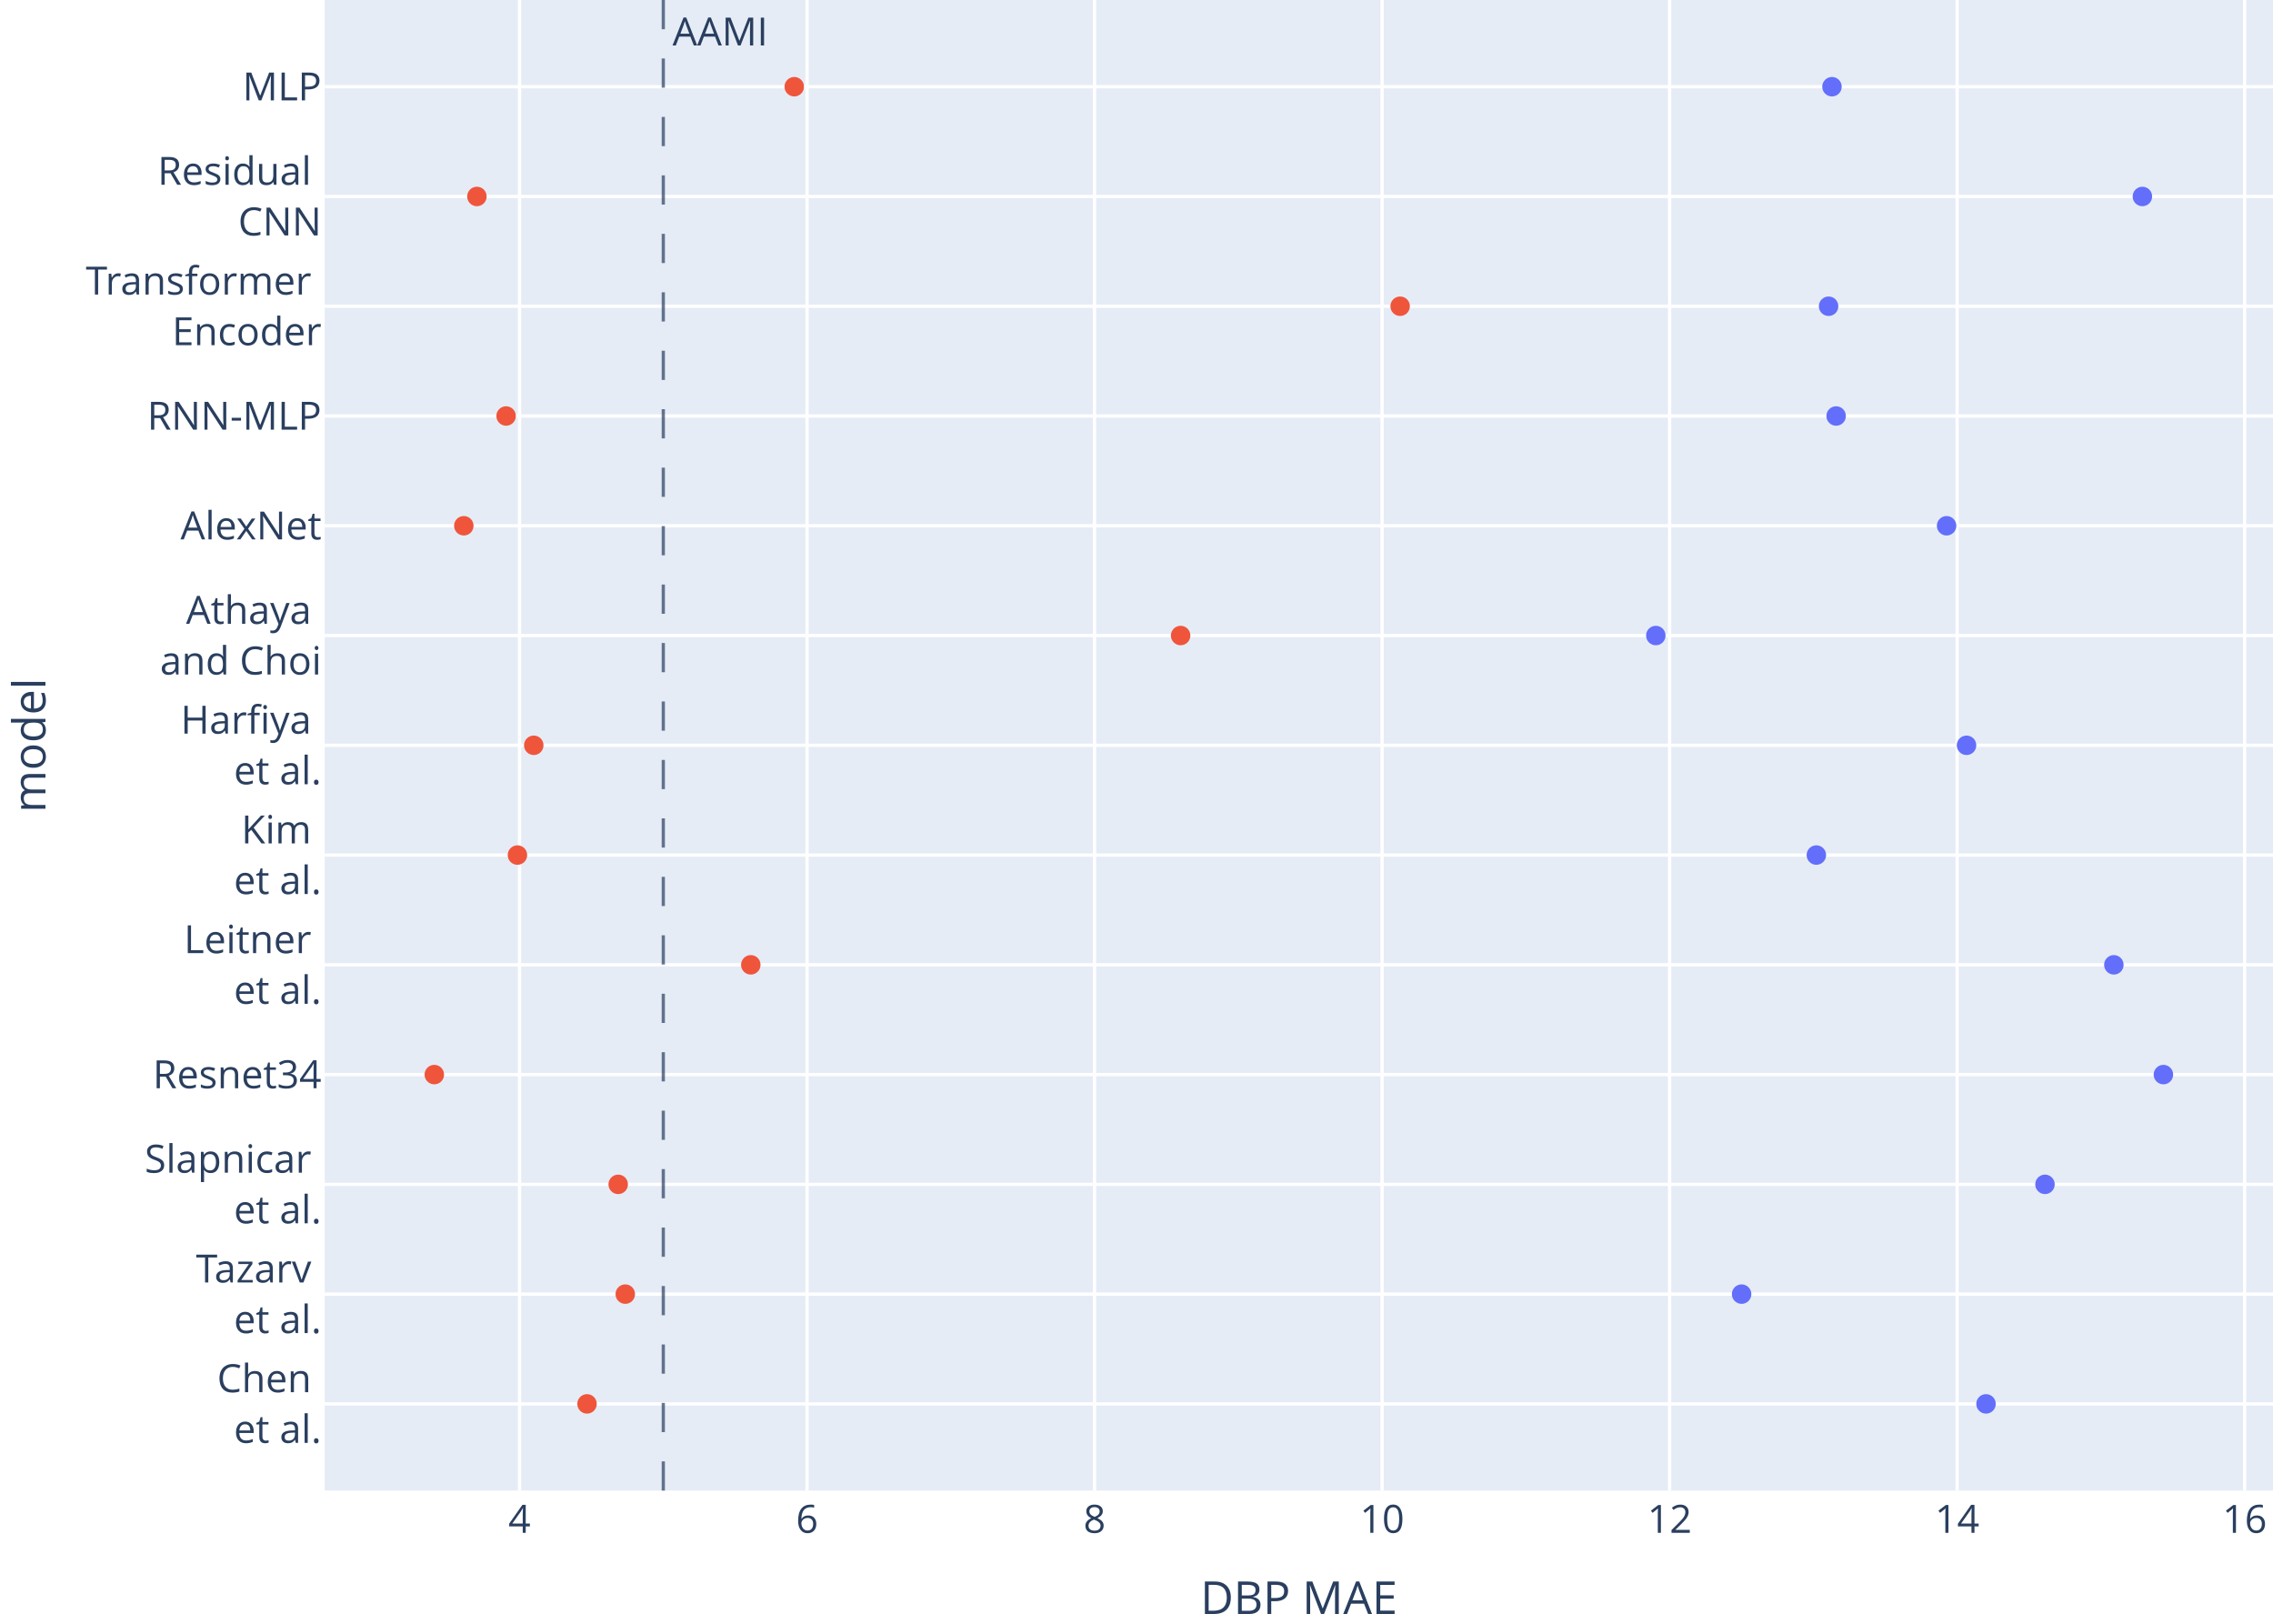
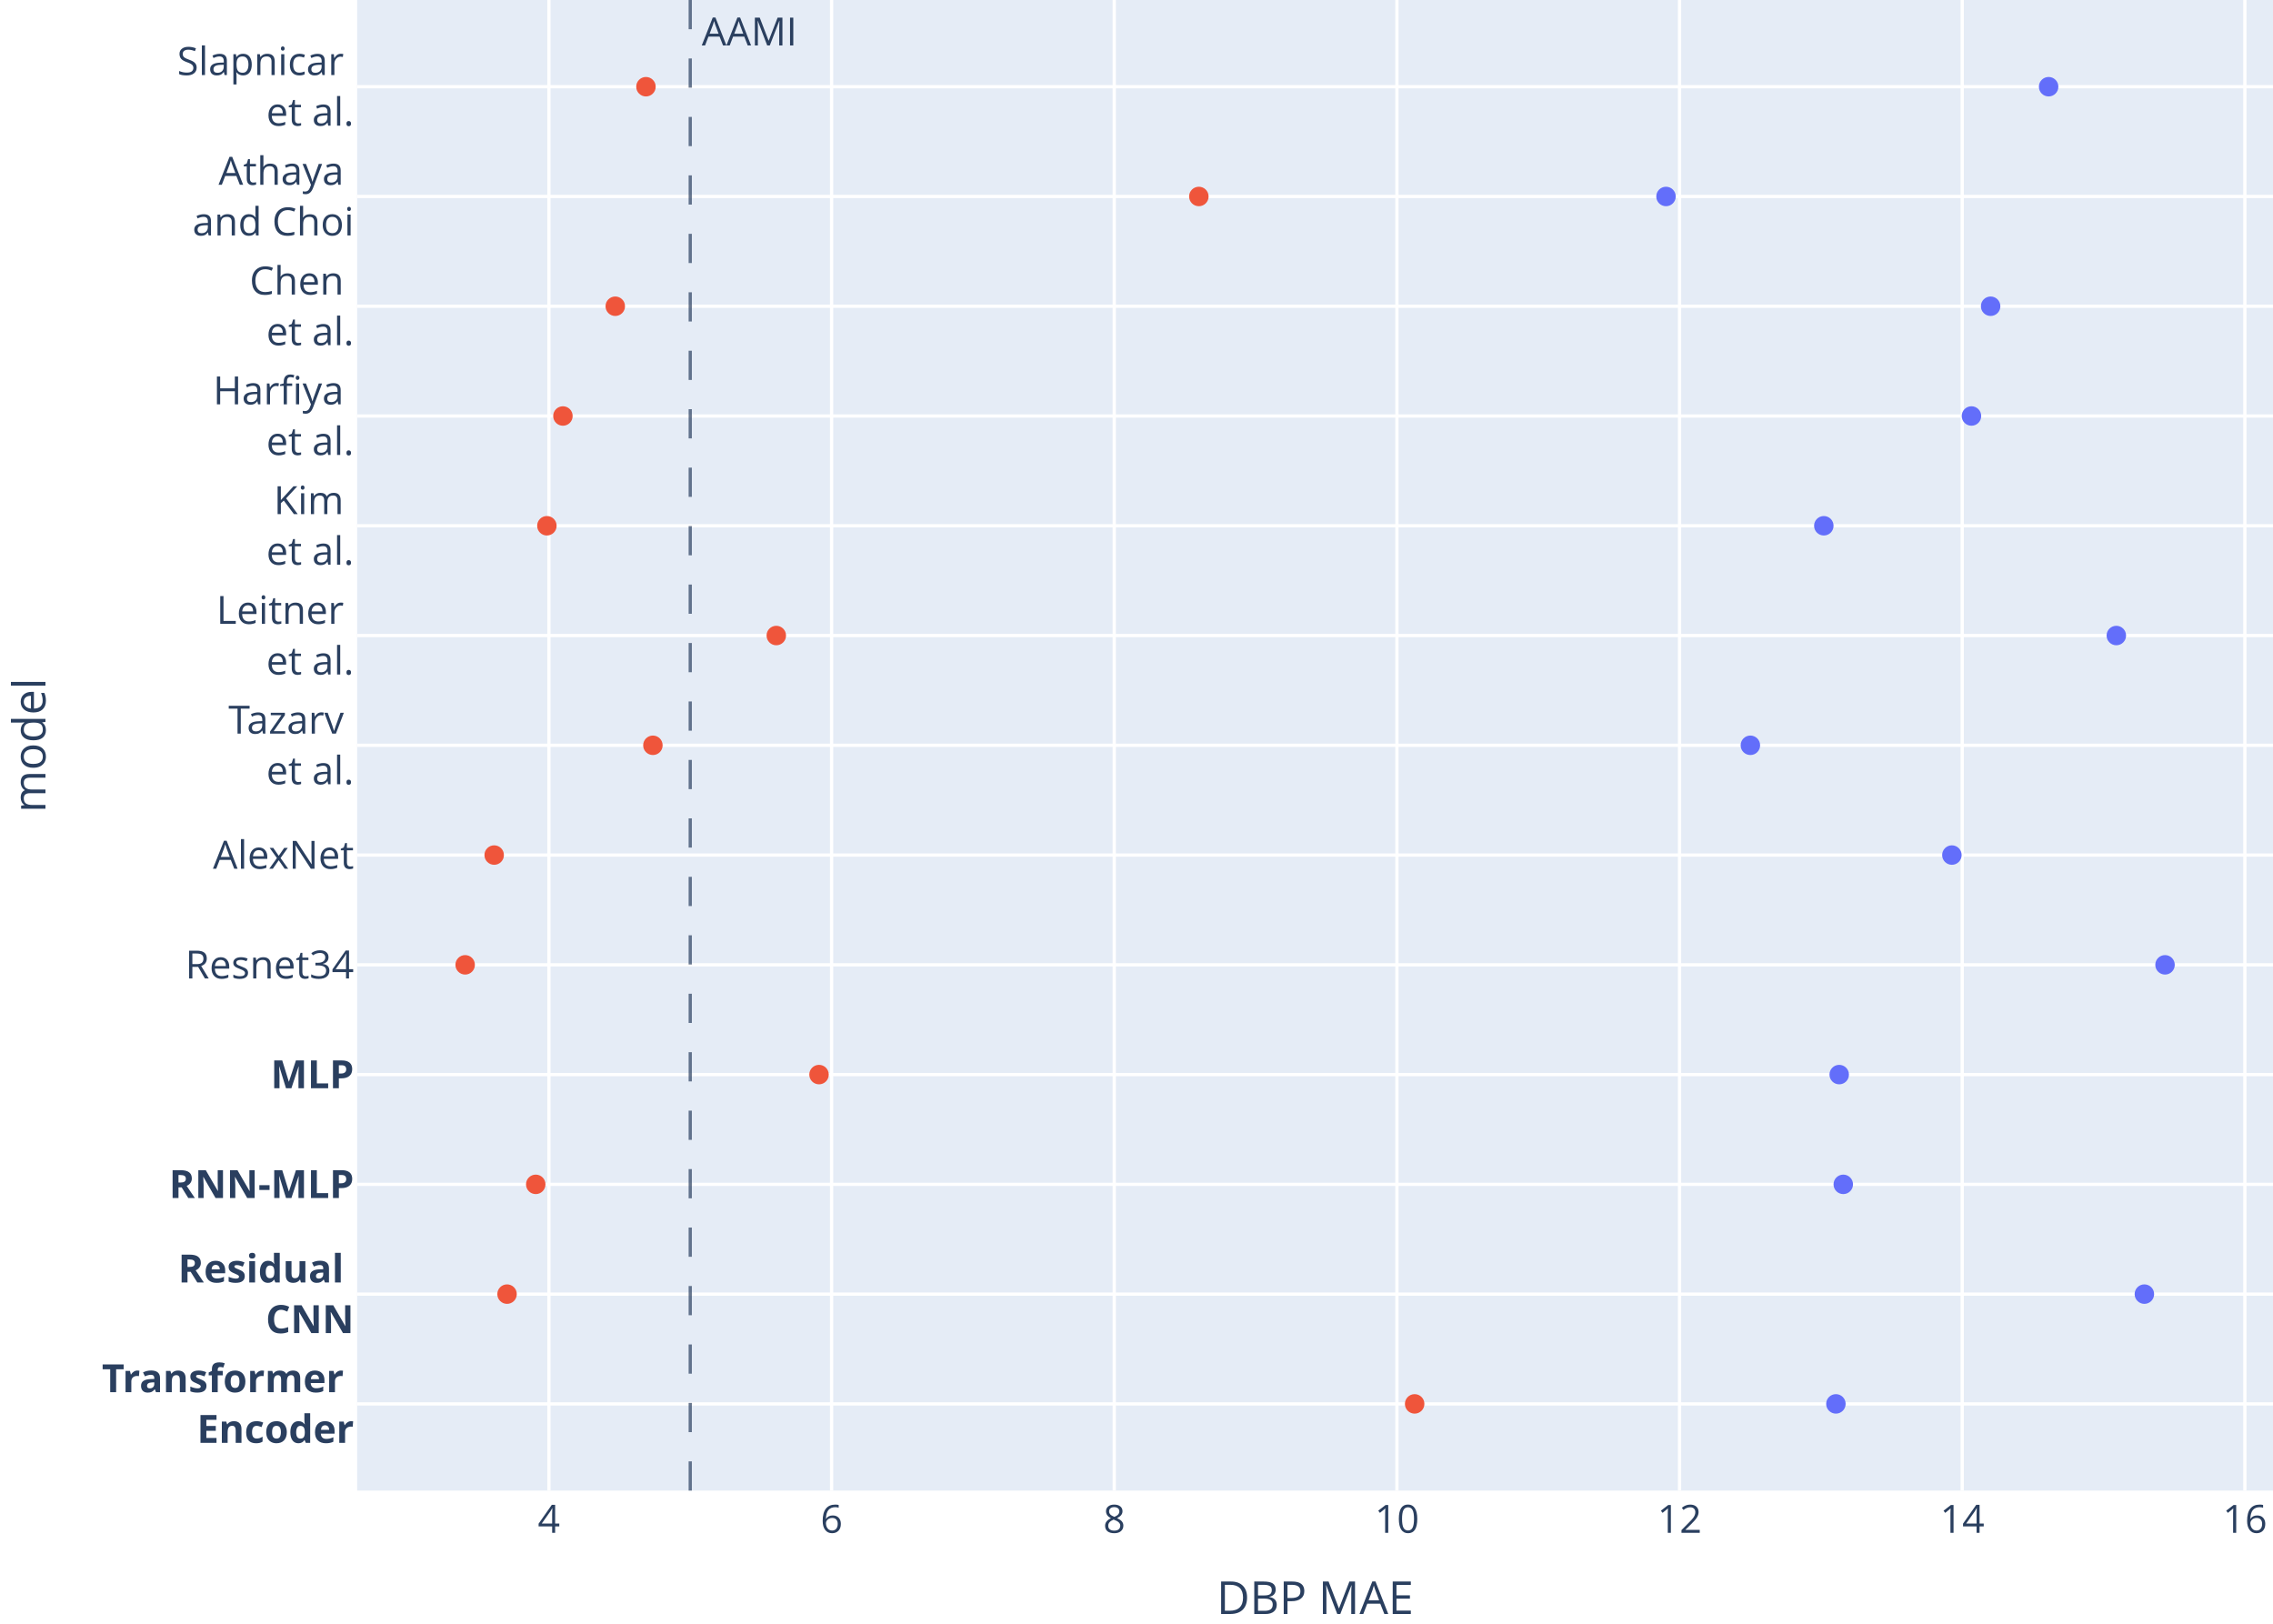
<svg xmlns="http://www.w3.org/2000/svg" class="main-svg" width="700" height="500" style="" viewBox="0 0 700 500">
  <rect x="0" y="0" width="700" height="500" style="fill: rgb(255, 255, 255); fill-opacity: 1;" />
-   <defs id="defs-914292">
+   <defs id="defs-91b595">
    <g class="clips">
-       <clipPath id="clip914292xyplot" class="plotclip">
-         <rect width="600" height="459" />
-       </clipPath>
-       <clipPath class="axesclip" id="clip914292x">
-         <rect x="100" y="0" width="600" height="500" />
-       </clipPath>
-       <clipPath class="axesclip" id="clip914292y">
+       <clipPath id="clip91b595xyplot" class="plotclip">
+         <rect width="590" height="459" />
+       </clipPath>
+       <clipPath class="axesclip" id="clip91b595x">
+         <rect x="110" y="0" width="590" height="500" />
+       </clipPath>
+       <clipPath class="axesclip" id="clip91b595y">
        <rect x="0" y="0" width="700" height="459" />
      </clipPath>
-       <clipPath class="axesclip" id="clip914292xy">
-         <rect x="100" y="0" width="600" height="459" />
+       <clipPath class="axesclip" id="clip91b595xy">
+         <rect x="110" y="0" width="590" height="459" />
      </clipPath>
    </g>
    <g class="gradients" />
    <g class="patterns" />
  </defs>
  <g class="bglayer">
-     <rect class="bg" x="100" y="0" width="600" height="459" style="fill: rgb(229, 236, 246); fill-opacity: 1; stroke-width: 0;" />
+     <rect class="bg" x="110" y="0" width="590" height="459" style="fill: rgb(229, 236, 246); fill-opacity: 1; stroke-width: 0;" />
  </g>
  <g class="layer-below">
    <g class="imagelayer" />
    <g class="shapelayer" />
  </g>
  <g class="cartesianlayer">
    <g class="subplot xy">
      <g class="layer-subplot">
        <g class="shapelayer" />
        <g class="imagelayer" />
      </g>
      <g class="minor-gridlayer">
        <g class="x" />
        <g class="y" />
      </g>
      <g class="gridlayer">
        <g class="x">
-           <path class="xgrid crisp" transform="translate(159.99,0)" d="M0,0v459" style="stroke: rgb(255, 255, 255); stroke-opacity: 1; stroke-width: 1px;" />
-           <path class="xgrid crisp" transform="translate(248.54,0)" d="M0,0v459" style="stroke: rgb(255, 255, 255); stroke-opacity: 1; stroke-width: 1px;" />
-           <path class="xgrid crisp" transform="translate(337.08,0)" d="M0,0v459" style="stroke: rgb(255, 255, 255); stroke-opacity: 1; stroke-width: 1px;" />
-           <path class="xgrid crisp" transform="translate(425.63,0)" d="M0,0v459" style="stroke: rgb(255, 255, 255); stroke-opacity: 1; stroke-width: 1px;" />
-           <path class="xgrid crisp" transform="translate(514.17,0)" d="M0,0v459" style="stroke: rgb(255, 255, 255); stroke-opacity: 1; stroke-width: 1px;" />
-           <path class="xgrid crisp" transform="translate(602.72,0)" d="M0,0v459" style="stroke: rgb(255, 255, 255); stroke-opacity: 1; stroke-width: 1px;" />
-           <path class="xgrid crisp" transform="translate(691.26,0)" d="M0,0v459" style="stroke: rgb(255, 255, 255); stroke-opacity: 1; stroke-width: 1px;" />
+           <path class="xgrid crisp" transform="translate(169.05,0)" d="M0,0v459" style="stroke: rgb(255, 255, 255); stroke-opacity: 1; stroke-width: 1px;" />
+           <path class="xgrid crisp" transform="translate(256.1,0)" d="M0,0v459" style="stroke: rgb(255, 255, 255); stroke-opacity: 1; stroke-width: 1px;" />
+           <path class="xgrid crisp" transform="translate(343.15,0)" d="M0,0v459" style="stroke: rgb(255, 255, 255); stroke-opacity: 1; stroke-width: 1px;" />
+           <path class="xgrid crisp" transform="translate(430.2,0)" d="M0,0v459" style="stroke: rgb(255, 255, 255); stroke-opacity: 1; stroke-width: 1px;" />
+           <path class="xgrid crisp" transform="translate(517.24,0)" d="M0,0v459" style="stroke: rgb(255, 255, 255); stroke-opacity: 1; stroke-width: 1px;" />
+           <path class="xgrid crisp" transform="translate(604.29,0)" d="M0,0v459" style="stroke: rgb(255, 255, 255); stroke-opacity: 1; stroke-width: 1px;" />
+           <path class="xgrid crisp" transform="translate(691.34,0)" d="M0,0v459" style="stroke: rgb(255, 255, 255); stroke-opacity: 1; stroke-width: 1px;" />
        </g>
        <g class="y">
-           <path class="ygrid crisp" transform="translate(0,432.3)" d="M100,0h600" style="stroke: rgb(255, 255, 255); stroke-opacity: 1; stroke-width: 1px;" />
-           <path class="ygrid crisp" transform="translate(0,398.5)" d="M100,0h600" style="stroke: rgb(255, 255, 255); stroke-opacity: 1; stroke-width: 1px;" />
-           <path class="ygrid crisp" transform="translate(0,364.7)" d="M100,0h600" style="stroke: rgb(255, 255, 255); stroke-opacity: 1; stroke-width: 1px;" />
-           <path class="ygrid crisp" transform="translate(0,330.9)" d="M100,0h600" style="stroke: rgb(255, 255, 255); stroke-opacity: 1; stroke-width: 1px;" />
-           <path class="ygrid crisp" transform="translate(0,297.1)" d="M100,0h600" style="stroke: rgb(255, 255, 255); stroke-opacity: 1; stroke-width: 1px;" />
-           <path class="ygrid crisp" transform="translate(0,263.3)" d="M100,0h600" style="stroke: rgb(255, 255, 255); stroke-opacity: 1; stroke-width: 1px;" />
-           <path class="ygrid crisp" transform="translate(0,229.5)" d="M100,0h600" style="stroke: rgb(255, 255, 255); stroke-opacity: 1; stroke-width: 1px;" />
-           <path class="ygrid crisp" transform="translate(0,195.7)" d="M100,0h600" style="stroke: rgb(255, 255, 255); stroke-opacity: 1; stroke-width: 1px;" />
-           <path class="ygrid crisp" transform="translate(0,161.9)" d="M100,0h600" style="stroke: rgb(255, 255, 255); stroke-opacity: 1; stroke-width: 1px;" />
-           <path class="ygrid crisp" transform="translate(0,128.1)" d="M100,0h600" style="stroke: rgb(255, 255, 255); stroke-opacity: 1; stroke-width: 1px;" />
-           <path class="ygrid crisp" transform="translate(0,94.3)" d="M100,0h600" style="stroke: rgb(255, 255, 255); stroke-opacity: 1; stroke-width: 1px;" />
-           <path class="ygrid crisp" transform="translate(0,60.5)" d="M100,0h600" style="stroke: rgb(255, 255, 255); stroke-opacity: 1; stroke-width: 1px;" />
-           <path class="ygrid crisp" transform="translate(0,26.7)" d="M100,0h600" style="stroke: rgb(255, 255, 255); stroke-opacity: 1; stroke-width: 1px;" />
+           <path class="ygrid crisp" transform="translate(0,432.3)" d="M110,0h590" style="stroke: rgb(255, 255, 255); stroke-opacity: 1; stroke-width: 1px;" />
+           <path class="ygrid crisp" transform="translate(0,398.5)" d="M110,0h590" style="stroke: rgb(255, 255, 255); stroke-opacity: 1; stroke-width: 1px;" />
+           <path class="ygrid crisp" transform="translate(0,364.7)" d="M110,0h590" style="stroke: rgb(255, 255, 255); stroke-opacity: 1; stroke-width: 1px;" />
+           <path class="ygrid crisp" transform="translate(0,330.9)" d="M110,0h590" style="stroke: rgb(255, 255, 255); stroke-opacity: 1; stroke-width: 1px;" />
+           <path class="ygrid crisp" transform="translate(0,297.1)" d="M110,0h590" style="stroke: rgb(255, 255, 255); stroke-opacity: 1; stroke-width: 1px;" />
+           <path class="ygrid crisp" transform="translate(0,263.3)" d="M110,0h590" style="stroke: rgb(255, 255, 255); stroke-opacity: 1; stroke-width: 1px;" />
+           <path class="ygrid crisp" transform="translate(0,229.5)" d="M110,0h590" style="stroke: rgb(255, 255, 255); stroke-opacity: 1; stroke-width: 1px;" />
+           <path class="ygrid crisp" transform="translate(0,195.7)" d="M110,0h590" style="stroke: rgb(255, 255, 255); stroke-opacity: 1; stroke-width: 1px;" />
+           <path class="ygrid crisp" transform="translate(0,161.9)" d="M110,0h590" style="stroke: rgb(255, 255, 255); stroke-opacity: 1; stroke-width: 1px;" />
+           <path class="ygrid crisp" transform="translate(0,128.1)" d="M110,0h590" style="stroke: rgb(255, 255, 255); stroke-opacity: 1; stroke-width: 1px;" />
+           <path class="ygrid crisp" transform="translate(0,94.3)" d="M110,0h590" style="stroke: rgb(255, 255, 255); stroke-opacity: 1; stroke-width: 1px;" />
+           <path class="ygrid crisp" transform="translate(0,60.5)" d="M110,0h590" style="stroke: rgb(255, 255, 255); stroke-opacity: 1; stroke-width: 1px;" />
+           <path class="ygrid crisp" transform="translate(0,26.7)" d="M110,0h590" style="stroke: rgb(255, 255, 255); stroke-opacity: 1; stroke-width: 1px;" />
        </g>
      </g>
      <g class="zerolinelayer" />
      <path class="xlines-below" />
      <path class="ylines-below" />
      <g class="overlines-below" />
      <g class="xaxislayer-below" />
      <g class="yaxislayer-below" />
      <g class="overaxes-below" />
-       <g class="plot" transform="translate(100,0)" clip-path="url(#clip914292xyplot)">
+       <g class="plot" transform="translate(110,0)" clip-path="url(#clip91b595xyplot)">
        <g class="scatterlayer mlayer">
-           <g class="trace scatter trace664d9b" style="stroke-miterlimit: 2; opacity: 1;">
+           <g class="trace scatter trace775b64" style="stroke-miterlimit: 2; opacity: 1;">
            <g class="fills" />
            <g class="errorbars" />
            <g class="lines" />
            <g class="points">
-               <path class="point" transform="translate(511.62,432.3)" d="M3,0A3,3 0 1,1 0,-3A3,3 0 0,1 3,0Z" style="opacity: 1; stroke-width: 0px; fill: rgb(99, 110, 250); fill-opacity: 1;" />
-               <path class="point" transform="translate(436.35,398.5)" d="M3,0A3,3 0 1,1 0,-3A3,3 0 0,1 3,0Z" style="opacity: 1; stroke-width: 0px; fill: rgb(99, 110, 250); fill-opacity: 1;" />
-               <path class="point" transform="translate(529.78,364.7)" d="M3,0A3,3 0 1,1 0,-3A3,3 0 0,1 3,0Z" style="opacity: 1; stroke-width: 0px; fill: rgb(99, 110, 250); fill-opacity: 1;" />
-               <path class="point" transform="translate(566.25,330.9)" d="M3,0A3,3 0 1,1 0,-3A3,3 0 0,1 3,0Z" style="opacity: 1; stroke-width: 0px; fill: rgb(99, 110, 250); fill-opacity: 1;" />
-               <path class="point" transform="translate(550.99,297.1)" d="M3,0A3,3 0 1,1 0,-3A3,3 0 0,1 3,0Z" style="opacity: 1; stroke-width: 0px; fill: rgb(99, 110, 250); fill-opacity: 1;" />
-               <path class="point" transform="translate(459.37,263.3)" d="M3,0A3,3 0 1,1 0,-3A3,3 0 0,1 3,0Z" style="opacity: 1; stroke-width: 0px; fill: rgb(99, 110, 250); fill-opacity: 1;" />
-               <path class="point" transform="translate(505.62,229.5)" d="M3,0A3,3 0 1,1 0,-3A3,3 0 0,1 3,0Z" style="opacity: 1; stroke-width: 0px; fill: rgb(99, 110, 250); fill-opacity: 1;" />
-               <path class="point" transform="translate(409.93,195.7)" d="M3,0A3,3 0 1,1 0,-3A3,3 0 0,1 3,0Z" style="opacity: 1; stroke-width: 0px; fill: rgb(99, 110, 250); fill-opacity: 1;" />
-               <path class="point" transform="translate(499.48,161.9)" d="M3,0A3,3 0 1,1 0,-3A3,3 0 0,1 3,0Z" style="opacity: 1; stroke-width: 0px; fill: rgb(99, 110, 250); fill-opacity: 1;" />
-               <path class="point" transform="translate(465.46,128.1)" d="M3,0A3,3 0 1,1 0,-3A3,3 0 0,1 3,0Z" style="opacity: 1; stroke-width: 0px; fill: rgb(99, 110, 250); fill-opacity: 1;" />
-               <path class="point" transform="translate(463.14,94.3)" d="M3,0A3,3 0 1,1 0,-3A3,3 0 0,1 3,0Z" style="opacity: 1; stroke-width: 0px; fill: rgb(99, 110, 250); fill-opacity: 1;" />
-               <path class="point" transform="translate(559.78,60.5)" d="M3,0A3,3 0 1,1 0,-3A3,3 0 0,1 3,0Z" style="opacity: 1; stroke-width: 0px; fill: rgb(99, 110, 250); fill-opacity: 1;" />
-               <path class="point" transform="translate(464.18,26.7)" d="M3,0A3,3 0 1,1 0,-3A3,3 0 0,1 3,0Z" style="opacity: 1; stroke-width: 0px; fill: rgb(99, 110, 250); fill-opacity: 1;" />
+               <path class="point" transform="translate(503.04,94.3)" d="M3,0A3,3 0 1,1 0,-3A3,3 0 0,1 3,0Z" style="opacity: 1; stroke-width: 0px; fill: rgb(99, 110, 250); fill-opacity: 1;" />
+               <path class="point" transform="translate(429.05,229.5)" d="M3,0A3,3 0 1,1 0,-3A3,3 0 0,1 3,0Z" style="opacity: 1; stroke-width: 0px; fill: rgb(99, 110, 250); fill-opacity: 1;" />
+               <path class="point" transform="translate(520.9,26.7)" d="M3,0A3,3 0 1,1 0,-3A3,3 0 0,1 3,0Z" style="opacity: 1; stroke-width: 0px; fill: rgb(99, 110, 250); fill-opacity: 1;" />
+               <path class="point" transform="translate(556.75,297.1)" d="M3,0A3,3 0 1,1 0,-3A3,3 0 0,1 3,0Z" style="opacity: 1; stroke-width: 0px; fill: rgb(99, 110, 250); fill-opacity: 1;" />
+               <path class="point" transform="translate(541.75,195.7)" d="M3,0A3,3 0 1,1 0,-3A3,3 0 0,1 3,0Z" style="opacity: 1; stroke-width: 0px; fill: rgb(99, 110, 250); fill-opacity: 1;" />
+               <path class="point" transform="translate(451.67,161.9)" d="M3,0A3,3 0 1,1 0,-3A3,3 0 0,1 3,0Z" style="opacity: 1; stroke-width: 0px; fill: rgb(99, 110, 250); fill-opacity: 1;" />
+               <path class="point" transform="translate(497.14,128.1)" d="M3,0A3,3 0 1,1 0,-3A3,3 0 0,1 3,0Z" style="opacity: 1; stroke-width: 0px; fill: rgb(99, 110, 250); fill-opacity: 1;" />
+               <path class="point" transform="translate(403.07,60.5)" d="M3,0A3,3 0 1,1 0,-3A3,3 0 0,1 3,0Z" style="opacity: 1; stroke-width: 0px; fill: rgb(99, 110, 250); fill-opacity: 1;" />
+               <path class="point" transform="translate(491.11,263.3)" d="M3,0A3,3 0 1,1 0,-3A3,3 0 0,1 3,0Z" style="opacity: 1; stroke-width: 0px; fill: rgb(99, 110, 250); fill-opacity: 1;" />
+               <path class="point" transform="translate(457.66,364.7)" d="M3,0A3,3 0 1,1 0,-3A3,3 0 0,1 3,0Z" style="opacity: 1; stroke-width: 0px; fill: rgb(99, 110, 250); fill-opacity: 1;" />
+               <path class="point" transform="translate(455.39,432.3)" d="M3,0A3,3 0 1,1 0,-3A3,3 0 0,1 3,0Z" style="opacity: 1; stroke-width: 0px; fill: rgb(99, 110, 250); fill-opacity: 1;" />
+               <path class="point" transform="translate(550.39,398.5)" d="M3,0A3,3 0 1,1 0,-3A3,3 0 0,1 3,0Z" style="opacity: 1; stroke-width: 0px; fill: rgb(99, 110, 250); fill-opacity: 1;" />
+               <path class="point" transform="translate(456.41,330.9)" d="M3,0A3,3 0 1,1 0,-3A3,3 0 0,1 3,0Z" style="opacity: 1; stroke-width: 0px; fill: rgb(99, 110, 250); fill-opacity: 1;" />
            </g>
            <g class="text" />
          </g>
-           <g class="trace scatter trace0fbdec" style="stroke-miterlimit: 2; opacity: 1;">
+           <g class="trace scatter tracee6f81d" style="stroke-miterlimit: 2; opacity: 1;">
            <g class="fills" />
            <g class="errorbars" />
            <g class="lines" />
            <g class="points">
-               <path class="point" transform="translate(80.78,432.3)" d="M3,0A3,3 0 1,1 0,-3A3,3 0 0,1 3,0Z" style="opacity: 1; stroke-width: 0px; fill: rgb(239, 85, 59); fill-opacity: 1;" />
-               <path class="point" transform="translate(59.35,263.3)" d="M3,0A3,3 0 1,1 0,-3A3,3 0 0,1 3,0Z" style="opacity: 1; stroke-width: 0px; fill: rgb(239, 85, 59); fill-opacity: 1;" />
-               <path class="point" transform="translate(92.56,398.5)" d="M3,0A3,3 0 1,1 0,-3A3,3 0 0,1 3,0Z" style="opacity: 1; stroke-width: 0px; fill: rgb(239, 85, 59); fill-opacity: 1;" />
-               <path class="point" transform="translate(90.38,364.7)" d="M3,0A3,3 0 1,1 0,-3A3,3 0 0,1 3,0Z" style="opacity: 1; stroke-width: 0px; fill: rgb(239, 85, 59); fill-opacity: 1;" />
-               <path class="point" transform="translate(33.75,330.9)" d="M3,0A3,3 0 1,1 0,-3A3,3 0 0,1 3,0Z" style="opacity: 1; stroke-width: 0px; fill: rgb(239, 85, 59); fill-opacity: 1;" />
-               <path class="point" transform="translate(131.22,297.1)" d="M3,0A3,3 0 1,1 0,-3A3,3 0 0,1 3,0Z" style="opacity: 1; stroke-width: 0px; fill: rgb(239, 85, 59); fill-opacity: 1;" />
-               <path class="point" transform="translate(64.38,229.5)" d="M3,0A3,3 0 1,1 0,-3A3,3 0 0,1 3,0Z" style="opacity: 1; stroke-width: 0px; fill: rgb(239, 85, 59); fill-opacity: 1;" />
-               <path class="point" transform="translate(263.59,195.7)" d="M3,0A3,3 0 1,1 0,-3A3,3 0 0,1 3,0Z" style="opacity: 1; stroke-width: 0px; fill: rgb(239, 85, 59); fill-opacity: 1;" />
-               <path class="point" transform="translate(42.84,161.9)" d="M3,0A3,3 0 1,1 0,-3A3,3 0 0,1 3,0Z" style="opacity: 1; stroke-width: 0px; fill: rgb(239, 85, 59); fill-opacity: 1;" />
-               <path class="point" transform="translate(55.86,128.1)" d="M3,0A3,3 0 1,1 0,-3A3,3 0 0,1 3,0Z" style="opacity: 1; stroke-width: 0px; fill: rgb(239, 85, 59); fill-opacity: 1;" />
-               <path class="point" transform="translate(331.19,94.3)" d="M3,0A3,3 0 1,1 0,-3A3,3 0 0,1 3,0Z" style="opacity: 1; stroke-width: 0px; fill: rgb(239, 85, 59); fill-opacity: 1;" />
-               <path class="point" transform="translate(46.87,60.5)" d="M3,0A3,3 0 1,1 0,-3A3,3 0 0,1 3,0Z" style="opacity: 1; stroke-width: 0px; fill: rgb(239, 85, 59); fill-opacity: 1;" />
-               <path class="point" transform="translate(144.6,26.7)" d="M3,0A3,3 0 1,1 0,-3A3,3 0 0,1 3,0Z" style="opacity: 1; stroke-width: 0px; fill: rgb(239, 85, 59); fill-opacity: 1;" />
+               <path class="point" transform="translate(79.48,94.3)" d="M3,0A3,3 0 1,1 0,-3A3,3 0 0,1 3,0Z" style="opacity: 1; stroke-width: 0px; fill: rgb(239, 85, 59); fill-opacity: 1;" />
+               <path class="point" transform="translate(58.42,161.9)" d="M3,0A3,3 0 1,1 0,-3A3,3 0 0,1 3,0Z" style="opacity: 1; stroke-width: 0px; fill: rgb(239, 85, 59); fill-opacity: 1;" />
+               <path class="point" transform="translate(91.07,229.5)" d="M3,0A3,3 0 1,1 0,-3A3,3 0 0,1 3,0Z" style="opacity: 1; stroke-width: 0px; fill: rgb(239, 85, 59); fill-opacity: 1;" />
+               <path class="point" transform="translate(88.93,26.7)" d="M3,0A3,3 0 1,1 0,-3A3,3 0 0,1 3,0Z" style="opacity: 1; stroke-width: 0px; fill: rgb(239, 85, 59); fill-opacity: 1;" />
+               <path class="point" transform="translate(33.25,297.1)" d="M3,0A3,3 0 1,1 0,-3A3,3 0 0,1 3,0Z" style="opacity: 1; stroke-width: 0px; fill: rgb(239, 85, 59); fill-opacity: 1;" />
+               <path class="point" transform="translate(129.07,195.7)" d="M3,0A3,3 0 1,1 0,-3A3,3 0 0,1 3,0Z" style="opacity: 1; stroke-width: 0px; fill: rgb(239, 85, 59); fill-opacity: 1;" />
+               <path class="point" transform="translate(63.36,128.1)" d="M3,0A3,3 0 1,1 0,-3A3,3 0 0,1 3,0Z" style="opacity: 1; stroke-width: 0px; fill: rgb(239, 85, 59); fill-opacity: 1;" />
+               <path class="point" transform="translate(259.2,60.5)" d="M3,0A3,3 0 1,1 0,-3A3,3 0 0,1 3,0Z" style="opacity: 1; stroke-width: 0px; fill: rgb(239, 85, 59); fill-opacity: 1;" />
+               <path class="point" transform="translate(42.19,263.3)" d="M3,0A3,3 0 1,1 0,-3A3,3 0 0,1 3,0Z" style="opacity: 1; stroke-width: 0px; fill: rgb(239, 85, 59); fill-opacity: 1;" />
+               <path class="point" transform="translate(54.99,364.7)" d="M3,0A3,3 0 1,1 0,-3A3,3 0 0,1 3,0Z" style="opacity: 1; stroke-width: 0px; fill: rgb(239, 85, 59); fill-opacity: 1;" />
+               <path class="point" transform="translate(325.66,432.3)" d="M3,0A3,3 0 1,1 0,-3A3,3 0 0,1 3,0Z" style="opacity: 1; stroke-width: 0px; fill: rgb(239, 85, 59); fill-opacity: 1;" />
+               <path class="point" transform="translate(46.15,398.5)" d="M3,0A3,3 0 1,1 0,-3A3,3 0 0,1 3,0Z" style="opacity: 1; stroke-width: 0px; fill: rgb(239, 85, 59); fill-opacity: 1;" />
+               <path class="point" transform="translate(142.23,330.9)" d="M3,0A3,3 0 1,1 0,-3A3,3 0 0,1 3,0Z" style="opacity: 1; stroke-width: 0px; fill: rgb(239, 85, 59); fill-opacity: 1;" />
            </g>
            <g class="text" />
          </g>
        </g>
      </g>
      <g class="overplot" />
      <path class="xlines-above crisp" d="M0,0" style="fill: none;" />
      <path class="ylines-above crisp" d="M0,0" style="fill: none;" />
      <g class="overlines-above" />
      <g class="xaxislayer-above">
        <g class="xtick">
-           <text text-anchor="middle" x="0" y="472" transform="translate(159.99,0)" style="font-family: 'Open Sans', verdana, arial, sans-serif; font-size: 12px; fill: rgb(42, 63, 95); fill-opacity: 1; white-space: pre; opacity: 1;">4</text>
-         </g>
-         <g class="xtick">
-           <text text-anchor="middle" x="0" y="472" style="font-family: 'Open Sans', verdana, arial, sans-serif; font-size: 12px; fill: rgb(42, 63, 95); fill-opacity: 1; white-space: pre; opacity: 1;" transform="translate(248.54,0)">6</text>
-         </g>
-         <g class="xtick">
-           <text text-anchor="middle" x="0" y="472" style="font-family: 'Open Sans', verdana, arial, sans-serif; font-size: 12px; fill: rgb(42, 63, 95); fill-opacity: 1; white-space: pre; opacity: 1;" transform="translate(337.08,0)">8</text>
-         </g>
-         <g class="xtick">
-           <text text-anchor="middle" x="0" y="472" style="font-family: 'Open Sans', verdana, arial, sans-serif; font-size: 12px; fill: rgb(42, 63, 95); fill-opacity: 1; white-space: pre; opacity: 1;" transform="translate(425.63,0)">10</text>
-         </g>
-         <g class="xtick">
-           <text text-anchor="middle" x="0" y="472" style="font-family: 'Open Sans', verdana, arial, sans-serif; font-size: 12px; fill: rgb(42, 63, 95); fill-opacity: 1; white-space: pre; opacity: 1;" transform="translate(514.17,0)">12</text>
-         </g>
-         <g class="xtick">
-           <text text-anchor="middle" x="0" y="472" style="font-family: 'Open Sans', verdana, arial, sans-serif; font-size: 12px; fill: rgb(42, 63, 95); fill-opacity: 1; white-space: pre; opacity: 1;" transform="translate(602.72,0)">14</text>
-         </g>
-         <g class="xtick">
-           <text text-anchor="middle" x="0" y="472" style="font-family: 'Open Sans', verdana, arial, sans-serif; font-size: 12px; fill: rgb(42, 63, 95); fill-opacity: 1; white-space: pre; opacity: 1;" transform="translate(691.26,0)">16</text>
+           <text text-anchor="middle" x="0" y="472" transform="translate(169.05,0)" style="font-family: 'Open Sans', verdana, arial, sans-serif; font-size: 12px; fill: rgb(42, 63, 95); fill-opacity: 1; white-space: pre; opacity: 1;">4</text>
+         </g>
+         <g class="xtick">
+           <text text-anchor="middle" x="0" y="472" style="font-family: 'Open Sans', verdana, arial, sans-serif; font-size: 12px; fill: rgb(42, 63, 95); fill-opacity: 1; white-space: pre; opacity: 1;" transform="translate(256.1,0)">6</text>
+         </g>
+         <g class="xtick">
+           <text text-anchor="middle" x="0" y="472" style="font-family: 'Open Sans', verdana, arial, sans-serif; font-size: 12px; fill: rgb(42, 63, 95); fill-opacity: 1; white-space: pre; opacity: 1;" transform="translate(343.15,0)">8</text>
+         </g>
+         <g class="xtick">
+           <text text-anchor="middle" x="0" y="472" style="font-family: 'Open Sans', verdana, arial, sans-serif; font-size: 12px; fill: rgb(42, 63, 95); fill-opacity: 1; white-space: pre; opacity: 1;" transform="translate(430.2,0)">10</text>
+         </g>
+         <g class="xtick">
+           <text text-anchor="middle" x="0" y="472" style="font-family: 'Open Sans', verdana, arial, sans-serif; font-size: 12px; fill: rgb(42, 63, 95); fill-opacity: 1; white-space: pre; opacity: 1;" transform="translate(517.24,0)">12</text>
+         </g>
+         <g class="xtick">
+           <text text-anchor="middle" x="0" y="472" style="font-family: 'Open Sans', verdana, arial, sans-serif; font-size: 12px; fill: rgb(42, 63, 95); fill-opacity: 1; white-space: pre; opacity: 1;" transform="translate(604.29,0)">14</text>
+         </g>
+         <g class="xtick">
+           <text text-anchor="middle" x="0" y="472" style="font-family: 'Open Sans', verdana, arial, sans-serif; font-size: 12px; fill: rgb(42, 63, 95); fill-opacity: 1; white-space: pre; opacity: 1;" transform="translate(691.34,0)">16</text>
        </g>
      </g>
      <g class="yaxislayer-above">
        <g class="ytick">
-           <text text-anchor="end" x="99" y="4.2" transform="translate(0,432.3)translate(0,-7.8)" style="font-family: 'Open Sans', verdana, arial, sans-serif; font-size: 12px; fill: rgb(42, 63, 95); fill-opacity: 1; white-space: pre; opacity: 1;">
-             <tspan class="line" dy="0em" x="99" y="4.2">Chen</tspan>
-             <tspan class="line" dy="1.3em" x="99" y="4.2">et al.</tspan>
-           </text>
-         </g>
-         <g class="ytick">
-           <text text-anchor="end" x="99" y="4.2" transform="translate(0,398.5)translate(0,-7.8)" style="font-family: 'Open Sans', verdana, arial, sans-serif; font-size: 12px; fill: rgb(42, 63, 95); fill-opacity: 1; white-space: pre; opacity: 1;">
-             <tspan class="line" dy="0em" x="99" y="4.2">Tazarv</tspan>
-             <tspan class="line" dy="1.3em" x="99" y="4.2">et al.</tspan>
-           </text>
-         </g>
-         <g class="ytick">
-           <text text-anchor="end" x="99" y="4.2" transform="translate(0,364.7)translate(0,-7.8)" style="font-family: 'Open Sans', verdana, arial, sans-serif; font-size: 12px; fill: rgb(42, 63, 95); fill-opacity: 1; white-space: pre; opacity: 1;">
-             <tspan class="line" dy="0em" x="99" y="4.2">Slapnicar</tspan>
-             <tspan class="line" dy="1.3em" x="99" y="4.2">et al.</tspan>
-           </text>
-         </g>
-         <g class="ytick">
-           <text text-anchor="end" x="99" y="4.2" transform="translate(0,330.9)" style="font-family: 'Open Sans', verdana, arial, sans-serif; font-size: 12px; fill: rgb(42, 63, 95); fill-opacity: 1; white-space: pre; opacity: 1;">Resnet34</text>
-         </g>
-         <g class="ytick">
-           <text text-anchor="end" x="99" y="4.2" transform="translate(0,297.1)translate(0,-7.8)" style="font-family: 'Open Sans', verdana, arial, sans-serif; font-size: 12px; fill: rgb(42, 63, 95); fill-opacity: 1; white-space: pre; opacity: 1;">
-             <tspan class="line" dy="0em" x="99" y="4.2">Leitner</tspan>
-             <tspan class="line" dy="1.3em" x="99" y="4.2">et al.</tspan>
-           </text>
-         </g>
-         <g class="ytick">
-           <text text-anchor="end" x="99" y="4.2" transform="translate(0,263.3)translate(0,-7.8)" style="font-family: 'Open Sans', verdana, arial, sans-serif; font-size: 12px; fill: rgb(42, 63, 95); fill-opacity: 1; white-space: pre; opacity: 1;">
-             <tspan class="line" dy="0em" x="99" y="4.2">Kim</tspan>
-             <tspan class="line" dy="1.3em" x="99" y="4.2">et al.</tspan>
-           </text>
-         </g>
-         <g class="ytick">
-           <text text-anchor="end" x="99" y="4.2" transform="translate(0,229.5)translate(0,-7.8)" style="font-family: 'Open Sans', verdana, arial, sans-serif; font-size: 12px; fill: rgb(42, 63, 95); fill-opacity: 1; white-space: pre; opacity: 1;">
-             <tspan class="line" dy="0em" x="99" y="4.2">Harfiya</tspan>
-             <tspan class="line" dy="1.3em" x="99" y="4.2">et al.</tspan>
-           </text>
-         </g>
-         <g class="ytick">
-           <text text-anchor="end" x="99" y="4.2" transform="translate(0,195.7)translate(0,-7.8)" style="font-family: 'Open Sans', verdana, arial, sans-serif; font-size: 12px; fill: rgb(42, 63, 95); fill-opacity: 1; white-space: pre; opacity: 1;">
-             <tspan class="line" dy="0em" x="99" y="4.2">Athaya</tspan>
-             <tspan class="line" dy="1.3em" x="99" y="4.2">and Choi</tspan>
-           </text>
-         </g>
-         <g class="ytick">
-           <text text-anchor="end" x="99" y="4.2" transform="translate(0,161.9)" style="font-family: 'Open Sans', verdana, arial, sans-serif; font-size: 12px; fill: rgb(42, 63, 95); fill-opacity: 1; white-space: pre; opacity: 1;">AlexNet</text>
-         </g>
-         <g class="ytick">
-           <text text-anchor="end" x="99" y="4.2" transform="translate(0,128.1)" style="font-family: 'Open Sans', verdana, arial, sans-serif; font-size: 12px; fill: rgb(42, 63, 95); fill-opacity: 1; white-space: pre; opacity: 1;">RNN-MLP</text>
-         </g>
-         <g class="ytick">
-           <text text-anchor="end" x="99" y="4.2" transform="translate(0,94.3)translate(0,-7.8)" style="font-family: 'Open Sans', verdana, arial, sans-serif; font-size: 12px; fill: rgb(42, 63, 95); fill-opacity: 1; white-space: pre; opacity: 1;">
-             <tspan class="line" dy="0em" x="99" y="4.2">Transformer</tspan>
-             <tspan class="line" dy="1.3em" x="99" y="4.2">Encoder</tspan>
-           </text>
-         </g>
-         <g class="ytick">
-           <text text-anchor="end" x="99" y="4.2" transform="translate(0,60.5)translate(0,-7.8)" style="font-family: 'Open Sans', verdana, arial, sans-serif; font-size: 12px; fill: rgb(42, 63, 95); fill-opacity: 1; white-space: pre; opacity: 1;">
-             <tspan class="line" dy="0em" x="99" y="4.2">Residual</tspan>
-             <tspan class="line" dy="1.3em" x="99" y="4.2">CNN</tspan>
-           </text>
-         </g>
-         <g class="ytick">
-           <text text-anchor="end" x="99" y="4.2" transform="translate(0,26.7)" style="font-family: 'Open Sans', verdana, arial, sans-serif; font-size: 12px; fill: rgb(42, 63, 95); fill-opacity: 1; white-space: pre; opacity: 1;">MLP</text>
+           <text text-anchor="end" x="109" y="4.2" transform="translate(0,432.3)translate(0,-7.8)" style="font-family: 'Open Sans', verdana, arial, sans-serif; font-size: 12px; fill: rgb(42, 63, 95); fill-opacity: 1; white-space: pre; opacity: 1;">
+             <tspan class="line" dy="0em" x="109" y="4.2">
+               <tspan style="font-weight:bold">Transformer</tspan>
+             </tspan>
+             <tspan class="line" dy="1.3em" x="109" y="4.2">
+               <tspan style="font-weight:bold">Encoder</tspan>
+             </tspan>
+           </text>
+         </g>
+         <g class="ytick">
+           <text text-anchor="end" x="109" y="4.2" transform="translate(0,398.5)translate(0,-7.8)" style="font-family: 'Open Sans', verdana, arial, sans-serif; font-size: 12px; fill: rgb(42, 63, 95); fill-opacity: 1; white-space: pre; opacity: 1;">
+             <tspan class="line" dy="0em" x="109" y="4.2">
+               <tspan style="font-weight:bold">Residual</tspan>
+             </tspan>
+             <tspan class="line" dy="1.3em" x="109" y="4.2">
+               <tspan style="font-weight:bold">CNN</tspan>
+             </tspan>
+           </text>
+         </g>
+         <g class="ytick">
+           <text text-anchor="end" x="109" y="4.2" transform="translate(0,364.7)" style="font-family: 'Open Sans', verdana, arial, sans-serif; font-size: 12px; fill: rgb(42, 63, 95); fill-opacity: 1; white-space: pre; opacity: 1;">
+             <tspan style="font-weight:bold">RNN-MLP</tspan>
+           </text>
+         </g>
+         <g class="ytick">
+           <text text-anchor="end" x="109" y="4.2" transform="translate(0,330.9)" style="font-family: 'Open Sans', verdana, arial, sans-serif; font-size: 12px; fill: rgb(42, 63, 95); fill-opacity: 1; white-space: pre; opacity: 1;">
+             <tspan style="font-weight:bold">MLP</tspan>
+           </text>
+         </g>
+         <g class="ytick">
+           <text text-anchor="end" x="109" y="4.2" transform="translate(0,297.1)" style="font-family: 'Open Sans', verdana, arial, sans-serif; font-size: 12px; fill: rgb(42, 63, 95); fill-opacity: 1; white-space: pre; opacity: 1;">Resnet34</text>
+         </g>
+         <g class="ytick">
+           <text text-anchor="end" x="109" y="4.2" transform="translate(0,263.3)" style="font-family: 'Open Sans', verdana, arial, sans-serif; font-size: 12px; fill: rgb(42, 63, 95); fill-opacity: 1; white-space: pre; opacity: 1;">AlexNet</text>
+         </g>
+         <g class="ytick">
+           <text text-anchor="end" x="109" y="4.2" transform="translate(0,229.5)translate(0,-7.8)" style="font-family: 'Open Sans', verdana, arial, sans-serif; font-size: 12px; fill: rgb(42, 63, 95); fill-opacity: 1; white-space: pre; opacity: 1;">
+             <tspan class="line" dy="0em" x="109" y="4.2">Tazarv</tspan>
+             <tspan class="line" dy="1.3em" x="109" y="4.2">et al.</tspan>
+           </text>
+         </g>
+         <g class="ytick">
+           <text text-anchor="end" x="109" y="4.2" transform="translate(0,195.7)translate(0,-7.8)" style="font-family: 'Open Sans', verdana, arial, sans-serif; font-size: 12px; fill: rgb(42, 63, 95); fill-opacity: 1; white-space: pre; opacity: 1;">
+             <tspan class="line" dy="0em" x="109" y="4.2">Leitner</tspan>
+             <tspan class="line" dy="1.3em" x="109" y="4.2">et al.</tspan>
+           </text>
+         </g>
+         <g class="ytick">
+           <text text-anchor="end" x="109" y="4.2" transform="translate(0,161.9)translate(0,-7.8)" style="font-family: 'Open Sans', verdana, arial, sans-serif; font-size: 12px; fill: rgb(42, 63, 95); fill-opacity: 1; white-space: pre; opacity: 1;">
+             <tspan class="line" dy="0em" x="109" y="4.2">Kim</tspan>
+             <tspan class="line" dy="1.3em" x="109" y="4.2">et al.</tspan>
+           </text>
+         </g>
+         <g class="ytick">
+           <text text-anchor="end" x="109" y="4.2" transform="translate(0,128.1)translate(0,-7.8)" style="font-family: 'Open Sans', verdana, arial, sans-serif; font-size: 12px; fill: rgb(42, 63, 95); fill-opacity: 1; white-space: pre; opacity: 1;">
+             <tspan class="line" dy="0em" x="109" y="4.2">Harfiya</tspan>
+             <tspan class="line" dy="1.3em" x="109" y="4.2">et al.</tspan>
+           </text>
+         </g>
+         <g class="ytick">
+           <text text-anchor="end" x="109" y="4.2" transform="translate(0,94.3)translate(0,-7.8)" style="font-family: 'Open Sans', verdana, arial, sans-serif; font-size: 12px; fill: rgb(42, 63, 95); fill-opacity: 1; white-space: pre; opacity: 1;">
+             <tspan class="line" dy="0em" x="109" y="4.2">Chen</tspan>
+             <tspan class="line" dy="1.3em" x="109" y="4.2">et al.</tspan>
+           </text>
+         </g>
+         <g class="ytick">
+           <text text-anchor="end" x="109" y="4.2" transform="translate(0,60.5)translate(0,-7.8)" style="font-family: 'Open Sans', verdana, arial, sans-serif; font-size: 12px; fill: rgb(42, 63, 95); fill-opacity: 1; white-space: pre; opacity: 1;">
+             <tspan class="line" dy="0em" x="109" y="4.2">Athaya</tspan>
+             <tspan class="line" dy="1.3em" x="109" y="4.2">and Choi</tspan>
+           </text>
+         </g>
+         <g class="ytick">
+           <text text-anchor="end" x="109" y="4.2" transform="translate(0,26.7)translate(0,-7.8)" style="font-family: 'Open Sans', verdana, arial, sans-serif; font-size: 12px; fill: rgb(42, 63, 95); fill-opacity: 1; white-space: pre; opacity: 1;">
+             <tspan class="line" dy="0em" x="109" y="4.2">Slapnicar</tspan>
+             <tspan class="line" dy="1.3em" x="109" y="4.2">et al.</tspan>
+           </text>
        </g>
      </g>
      <g class="overaxes-above" />
    </g>
  </g>
  <g class="polarlayer" />
  <g class="smithlayer" />
  <g class="ternarylayer" />
  <g class="geolayer" />
  <g class="funnelarealayer" />
  <g class="pielayer" />
  <g class="iciclelayer" />
  <g class="treemaplayer" />
  <g class="sunburstlayer" />
  <g class="glimages" />
-   <defs id="topdefs-914292">
+   <defs id="topdefs-91b595">
    <g class="clips" />
  </defs>
  <g class="layer-above">
    <g class="imagelayer" />
    <g class="shapelayer">
-       <g class="shape-group" data-index="0" clip-path="url(#clip914292x)">
-         <path data-index="0" fill-rule="evenodd" d="M204.27,459L204.27,0" style="opacity: 0.7; stroke: rgb(42, 63, 95); stroke-opacity: 1; fill: rgb(0, 0, 0); fill-opacity: 0; stroke-dasharray: 9px, 9px; stroke-width: 1px;" />
+       <g class="shape-group" data-index="0" clip-path="url(#clip91b595x)">
+         <path data-index="0" fill-rule="evenodd" d="M212.57,459L212.57,0" style="opacity: 0.7; stroke: rgb(42, 63, 95); stroke-opacity: 1; fill: rgb(0, 0, 0); fill-opacity: 0; stroke-dasharray: 9px, 9px; stroke-width: 1px;" />
      </g>
    </g>
  </g>
  <g class="infolayer">
    <g class="g-gtitle" />
    <g class="g-xtitle" transform="translate(0,-2.3)">
-       <text class="xtitle" x="400" y="499.3" text-anchor="middle" style="font-family: 'Open Sans', verdana, arial, sans-serif; font-size: 14px; fill: rgb(42, 63, 95); opacity: 1; font-weight: normal; white-space: pre;">DBP MAE</text>
-     </g>
-     <g class="g-ytitle" transform="translate(13.44043,0)">
-       <text class="ytitle" transform="rotate(-90,0.559375,229.5)" x="0.559" y="229.5" text-anchor="middle" style="font-family: 'Open Sans', verdana, arial, sans-serif; font-size: 14px; fill: rgb(42, 63, 95); opacity: 1; font-weight: normal; white-space: pre;">model</text>
+       <text class="xtitle" x="405" y="499.3" text-anchor="middle" style="font-family: 'Open Sans', verdana, arial, sans-serif; font-size: 14px; fill: rgb(42, 63, 95); opacity: 1; font-weight: normal; white-space: pre;">DBP MAE</text>
+     </g>
+     <g class="g-ytitle" transform="translate(13.03418,0)">
+       <text class="ytitle" transform="rotate(-90,0.965625,229.5)" x="0.966" y="229.5" text-anchor="middle" style="font-family: 'Open Sans', verdana, arial, sans-serif; font-size: 14px; fill: rgb(42, 63, 95); opacity: 1; font-weight: normal; white-space: pre;">model</text>
    </g>
    <g class="annotation" data-index="0" style="opacity: 1;">
-       <g class="annotation-text-g" transform="rotate(0,222.27,9.5)">
-         <g class="cursor-pointer" transform="translate(204,0)">
+       <g class="annotation-text-g" transform="rotate(0,230.57,9.5)">
+         <g class="cursor-pointer" transform="translate(213,0)">
          <rect class="bg" x="0.5" y="0.5" width="35" height="18" style="stroke-width: 1px; stroke: rgb(0, 0, 0); stroke-opacity: 0; fill: rgb(0, 0, 0); fill-opacity: 0;" />
          <text class="annotation-text" text-anchor="middle" x="17.797" y="14" style="font-family: 'Open Sans', verdana, arial, sans-serif; font-size: 12px; fill: rgb(42, 63, 95); fill-opacity: 1; white-space: pre;">AAMI</text>
        </g>
      </g>
    </g>
  </g>
</svg>
